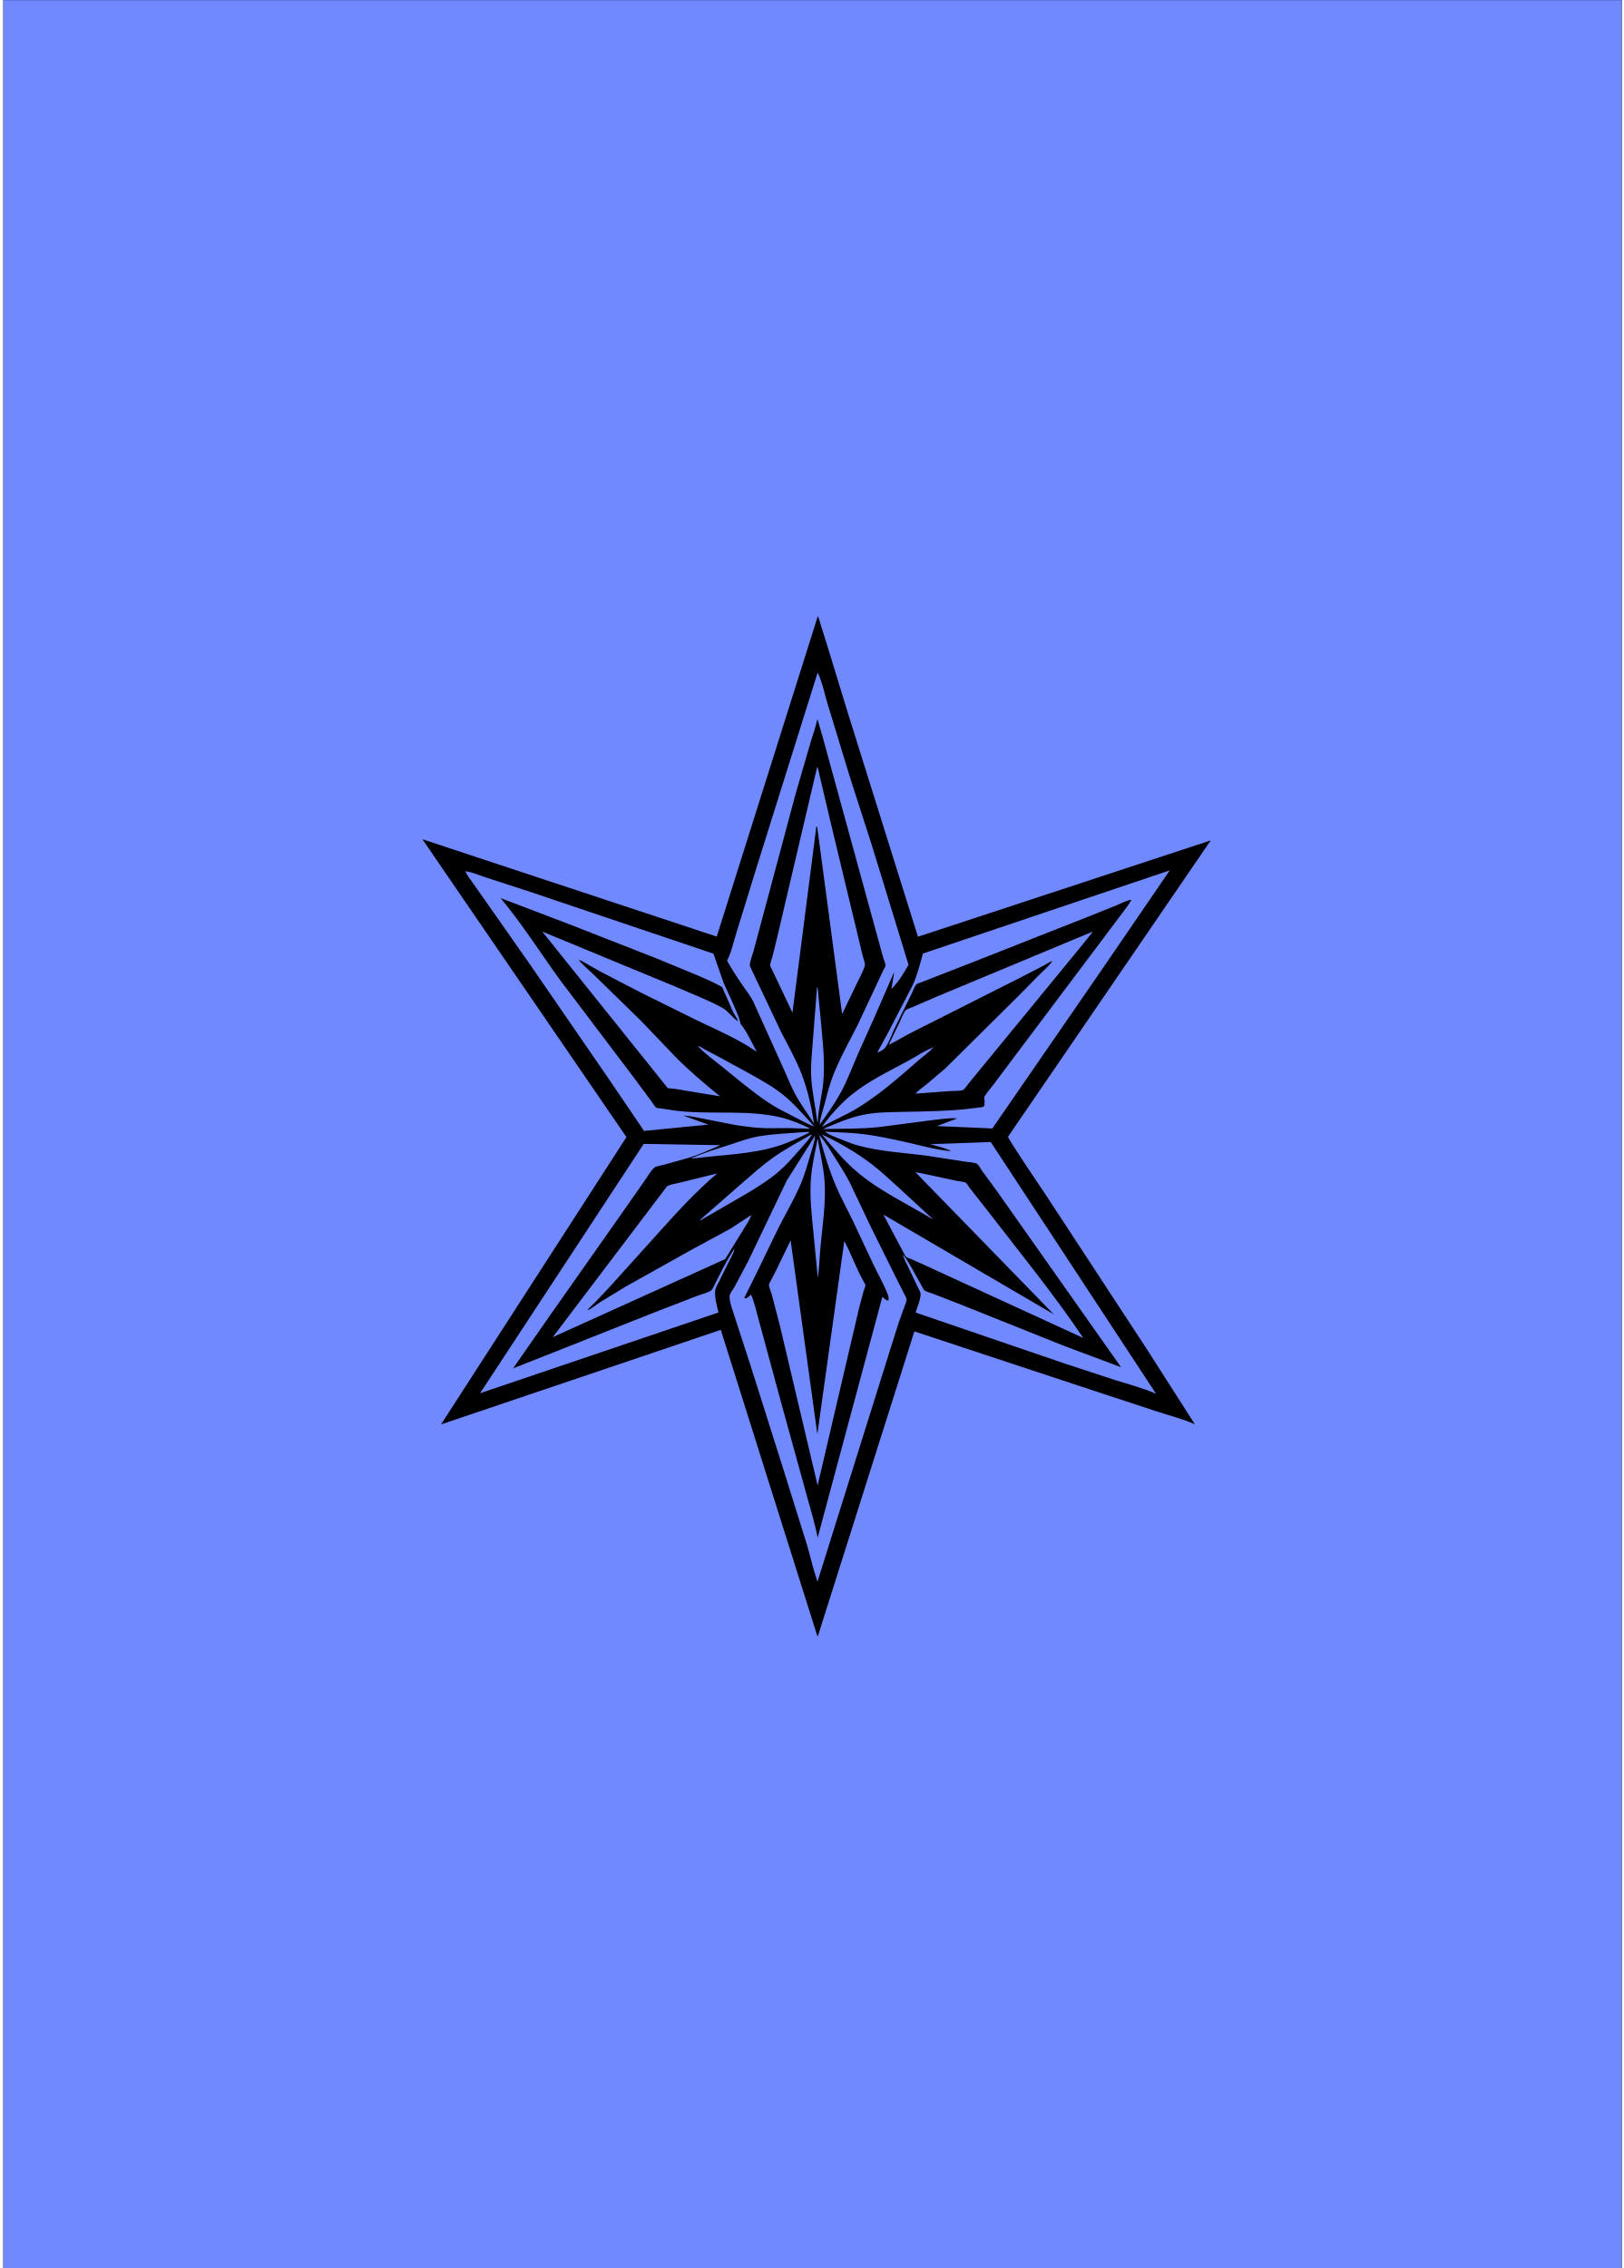
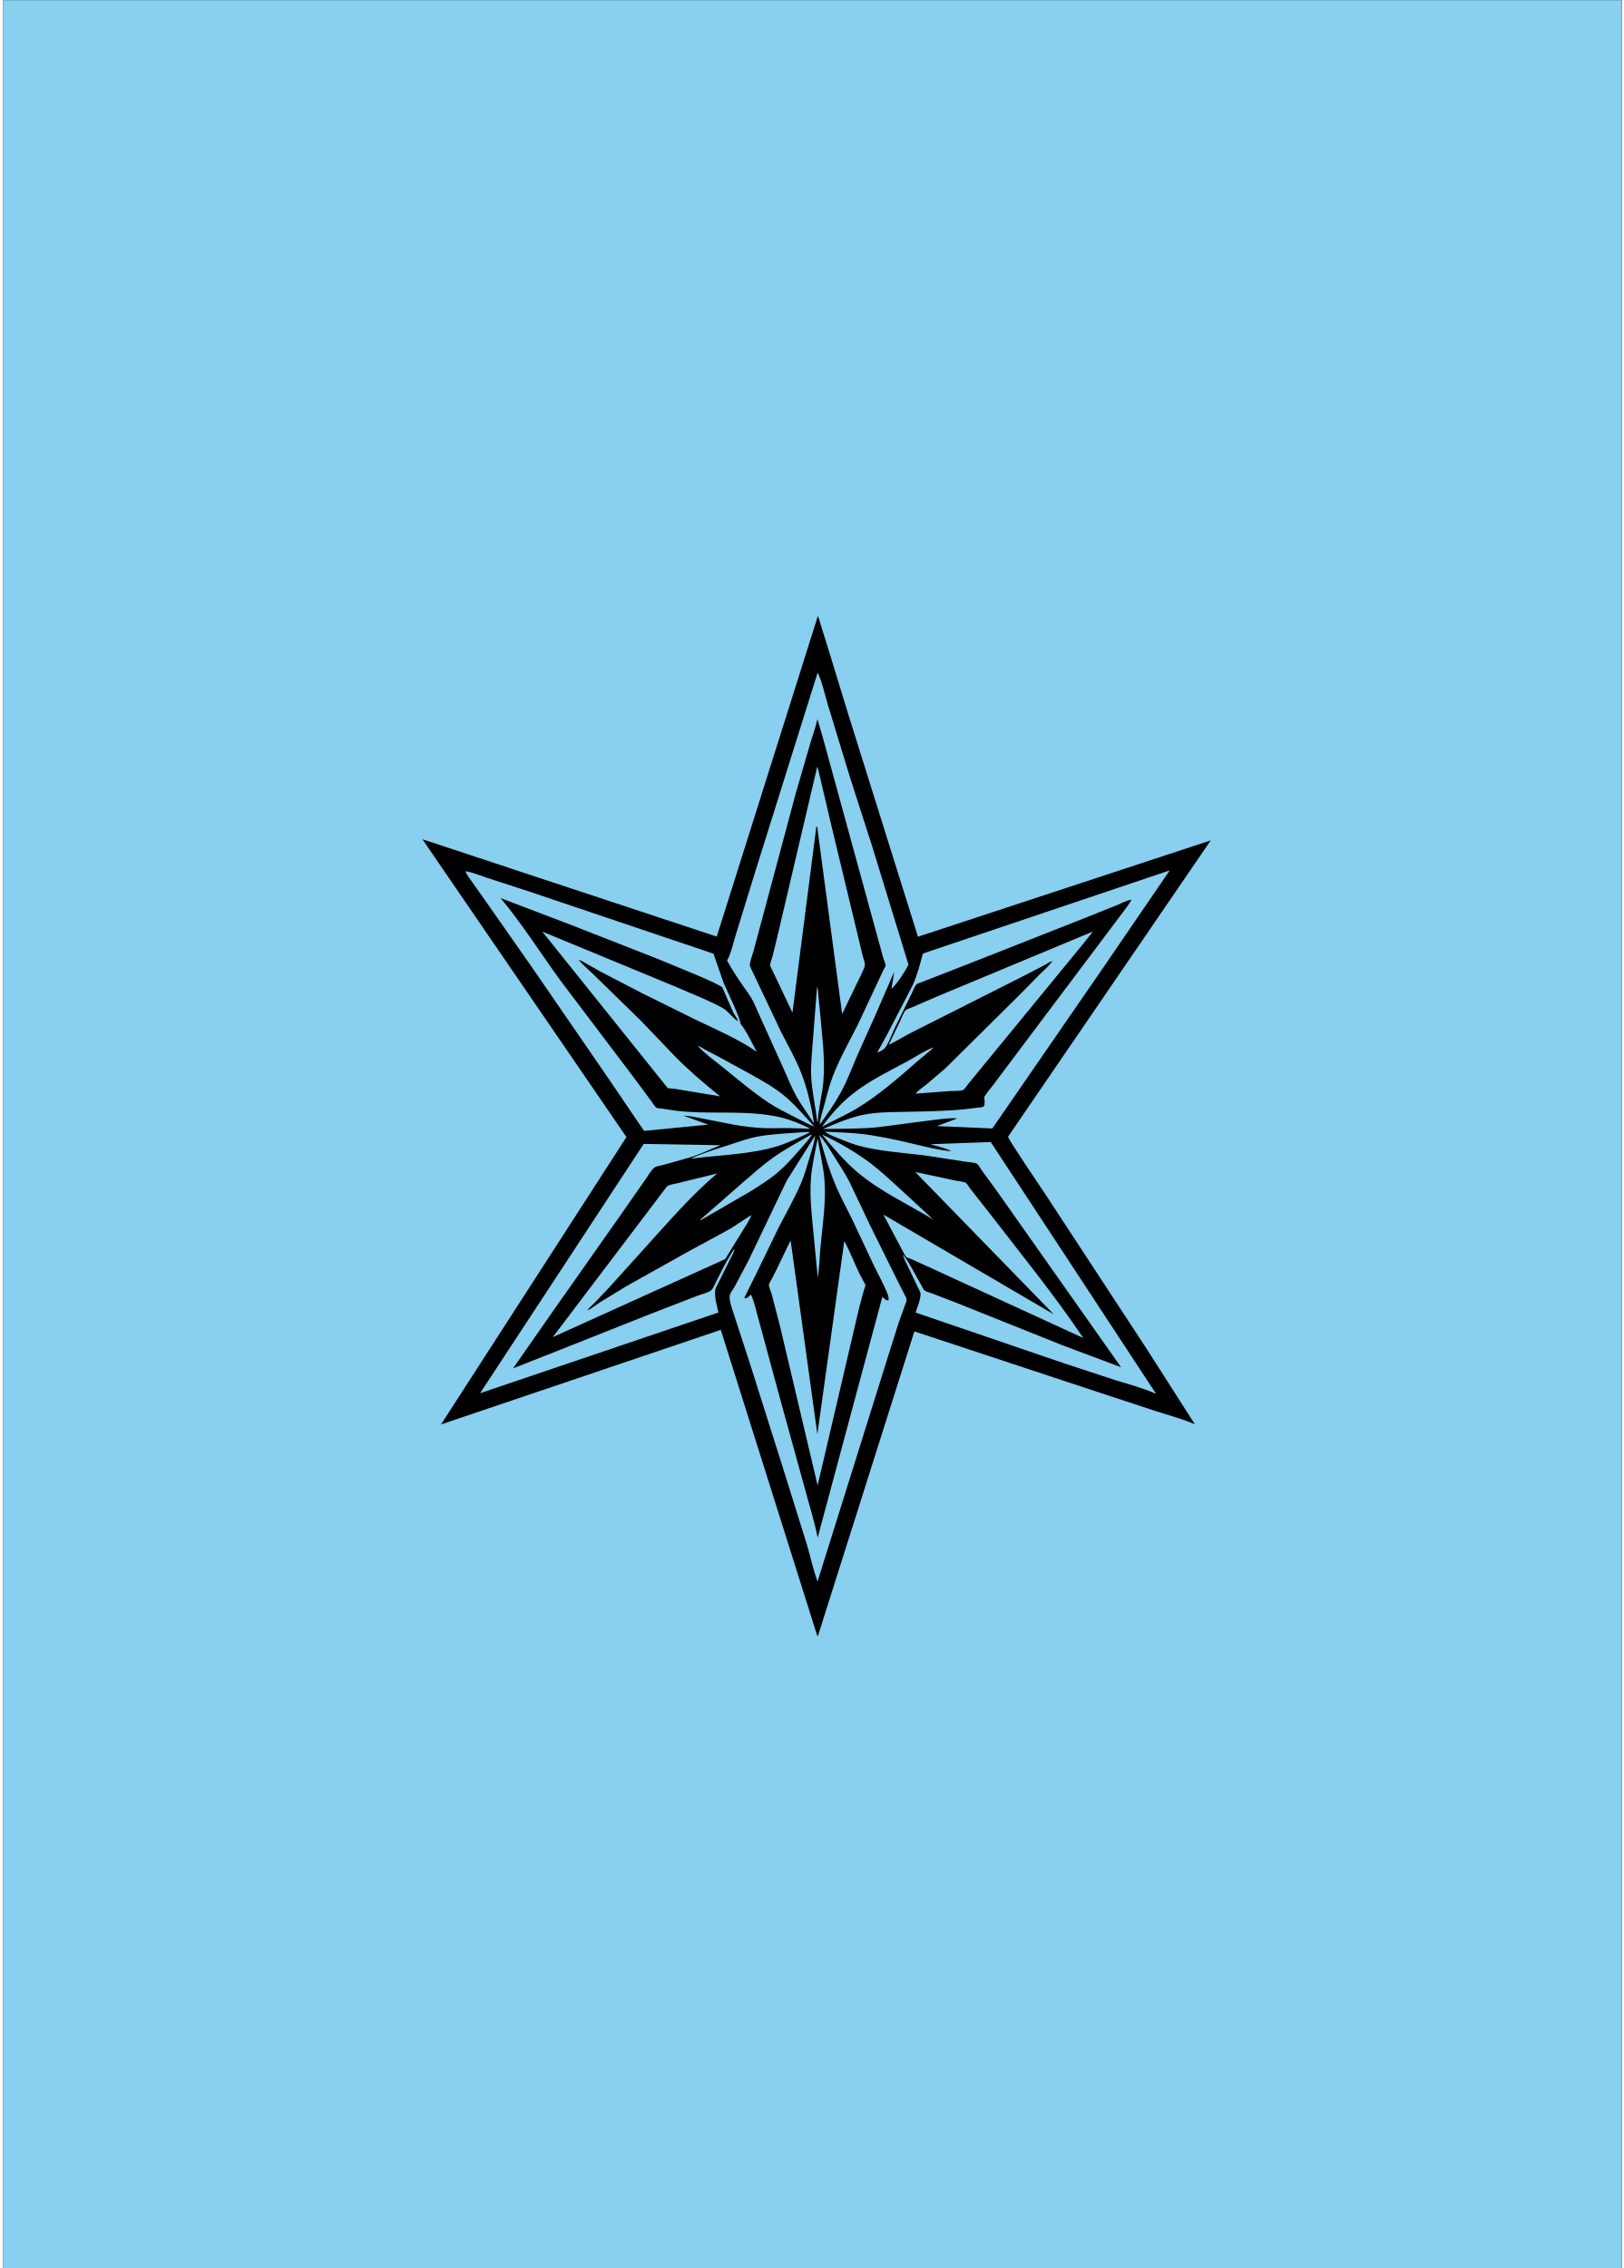
<svg xmlns="http://www.w3.org/2000/svg" width="63mm" height="88mm" viewBox="0 0 63 88" version="1.1" id="svg1">
  <defs id="defs1" />
  <g id="layer1">
-     <rect style="fill:#7189ff;fill-opacity:1;stroke:#000000;stroke-width:0.01;paint-order:markers fill stroke" id="rect1" width="62.799" height="88.251" x="0.128" y="6.5853378e-06" />
+     <rect style="fill:#89cff0;fill-opacity:1;stroke:#000000;stroke-width:0.01;paint-order:markers fill stroke" id="rect1" width="62.799" height="88.251" x="0.128" y="6.5853378e-06" />
    <path d="m 31.697,63.436 -3.732,-11.837 -10.854,3.67 7.194,-11.149 -7.917,-11.557 11.42,3.777 3.923,-12.438 c 0.056,0.118 0.087,0.263 0.126,0.388 l 0.227,0.719 0.809,2.646 2.722,8.691 11.359,-3.738 -7.864,11.497 c 0.009,0.109 1.301,2.01 1.474,2.272 l 3.914,5.975 1.861,2.912 C 45.893,55.055 45.347,54.916 44.86,54.758 L 42.313,53.919 35.476,51.659 31.73,63.489 Z M 18.057,33.804 c 0.061,0.157 0.182,0.304 0.278,0.442 l 0.556,0.789 1.703,2.431 2.978,4.329 1.416,2.085 2.491,-0.243 -0.969,-0.351 c 0.233,0.008 0.466,0.06 0.695,0.104 l 1.298,0.255 c 0.406,0.068 0.806,0.118 1.217,0.13 l 0.929,-0.003 0.536,0.015 c 0.074,0.002 0.172,0.019 0.242,-3.29e-4 -0.355,-0.179 -0.784,-0.351 -1.173,-0.44 -1.199,-0.272 -2.447,-0.122 -3.661,-0.214 -0.309,-0.023 -0.615,-0.069 -0.92,-0.12 -0.033,-0.005 -0.188,-0.017 -0.209,-0.032 -0.059,-0.042 -0.138,-0.181 -0.184,-0.242 l -0.745,-1.003 -2.803,-3.706 c -0.764,-1.057 -1.475,-2.18 -2.309,-3.183 l 2.777,1.058 3.329,1.305 1.583,0.655 c 0.307,0.135 0.618,0.265 0.907,0.435 l 0.427,0.974 c 0.054,0.112 0.162,0.243 0.196,0.355 -0.221,-0.124 -0.374,-0.388 -0.601,-0.515 -0.578,-0.322 -1.228,-0.561 -1.834,-0.831 l -5.169,-2.137 4.872,6.077 c 0.279,0.014 0.562,0.074 0.838,0.12 l 1.19,0.195 c -0.594,-0.476 -1.197,-0.992 -1.732,-1.532 L 24.858,39.597 23.067,37.849 c -0.202,-0.201 -0.439,-0.39 -0.621,-0.606 0.118,0.027 0.225,0.101 0.329,0.161 l 0.534,0.301 1.596,0.828 2.183,1.08 c 0.759,0.36 1.579,0.718 2.271,1.196 -0.196,-0.363 -0.377,-0.773 -0.635,-1.095 0.024,-0.164 -0.553,-1.339 -0.656,-1.598 L 27.681,37.003 20.574,34.606 18.854,34.046 c -0.256,-0.083 -0.532,-0.206 -0.798,-0.242 l -0.024,-0.021 z m 25.845,1.103 -0.008,0.015 c -0.079,0.149 -0.193,0.288 -0.291,0.425 l -0.73,0.972 -3.766,5.013 -0.563,0.753 c -0.11,0.144 -0.24,0.29 -0.335,0.444 -0.019,0.032 -0.027,0.037 -0.021,0.075 0.016,0.098 0.016,0.185 0.007,0.284 -0.015,0.018 -0.025,0.04 -0.044,0.054 -0.024,0.018 -0.129,0.025 -0.165,0.03 l -0.576,0.069 c -0.751,0.073 -1.505,0.082 -2.258,0.099 -0.569,0.013 -1.155,0.003 -1.714,0.126 -0.53,0.117 -1.013,0.333 -1.511,0.54 0.716,-0.014 1.45,0.003 2.162,-0.073 l 2.131,-0.278 c 0.294,-0.032 0.629,-0.088 0.923,-0.06 l -0.792,0.297 2.15,0.093 4.334,-6.286 2.549,-3.728 -9.578,3.227 c -0.112,0.415 -0.219,0.848 -0.401,1.239 l -0.997,1.922 -0.251,0.461 c -0.037,0.068 -0.095,0.15 -0.111,0.226 0.092,-0.048 0.218,-0.102 0.285,-0.182 0.155,-0.188 0.267,-0.532 0.374,-0.757 l 0.664,-1.351 c 0.046,-0.091 0.117,-0.288 0.182,-0.357 0.036,-0.038 0.204,-0.088 0.258,-0.111 l 1.929,-0.753 4.435,-1.749 1.119,-0.448 c 0.173,-0.071 0.425,-0.21 0.609,-0.227 z m -3.072,2.388 -0.01,0.014 c -0.132,0.181 -0.329,0.344 -0.488,0.503 l -0.791,0.805 -2.872,2.845 -0.748,0.634 c -0.131,0.106 -0.294,0.212 -0.403,0.339 l 1.331,-0.1 c 0.134,-0.009 0.407,0.004 0.521,-0.045 0.047,-0.02 0.18,-0.214 0.219,-0.261 l 4.42,-5.388 0.395,-0.497 -6.073,2.531 -0.919,0.398 c -0.073,0.033 -0.214,0.075 -0.273,0.124 -0.068,0.056 -0.167,0.317 -0.207,0.403 l -0.45,0.939 c 0.318,-0.15 0.611,-0.342 0.925,-0.497 l 4.129,-2.083 0.958,-0.494 c 0.098,-0.051 0.231,-0.151 0.336,-0.171 z m -13.759,3.286 c 0.268,0.299 0.649,0.567 0.961,0.82 0.576,0.467 1.155,0.96 1.772,1.373 0.302,0.202 0.629,0.364 0.952,0.53 0.277,0.142 0.551,0.295 0.84,0.411 -0.353,-0.383 -0.692,-0.787 -1.085,-1.13 -0.425,-0.37 -0.933,-0.653 -1.424,-0.924 l -1.176,-0.643 -0.563,-0.296 c -0.084,-0.045 -0.186,-0.121 -0.277,-0.141 l -0.03,-0.025 z m 4.819,3.142 c 0.439,-0.252 0.91,-0.447 1.343,-0.708 0.86,-0.518 1.627,-1.194 2.38,-1.854 0.202,-0.177 0.428,-0.336 0.616,-0.527 l 0.031,-0.026 -0.031,0.026 c -0.346,0.125 -0.69,0.365 -1.017,0.541 -0.73,0.392 -1.497,0.762 -2.147,1.281 -0.432,0.345 -0.855,0.815 -1.176,1.267 z m -9.1,7.122 c 0.056,-0.098 0.187,-0.201 0.268,-0.283 l 0.554,-0.581 1.908,-2.116 c 0.74,-0.82 1.459,-1.618 2.305,-2.334 l -1.486,0.366 c -0.114,0.029 -0.406,0.067 -0.475,0.152 l -4.418,5.833 6.689,-3.027 0.715,-1.161 c 0.098,-0.166 0.249,-0.366 0.295,-0.549 l 0.023,-0.026 -0.023,0.026 -0.803,0.527 -1.621,0.88 -2.42,1.354 -1.015,0.619 c -0.15,0.096 -0.332,0.255 -0.495,0.319 z m 5.719,-2.388 0.029,-0.053 0.02,-0.026 -0.02,0.026 -0.029,0.053 c -0.065,0.048 -0.125,0.167 -0.169,0.237 -0.218,0.346 -0.389,0.711 -0.576,1.074 -0.041,0.079 -0.101,0.234 -0.164,0.292 -0.098,0.091 -0.403,0.163 -0.534,0.214 l -1.812,0.701 -3.343,1.327 -2.005,0.792 1.526,-2.188 2.662,-3.784 0.946,-1.355 c 0.1,-0.14 0.227,-0.375 0.362,-0.472 0.065,-0.047 0.253,-0.074 0.338,-0.098 l 0.996,-0.278 c 0.419,-0.128 0.814,-0.319 1.217,-0.485 l -2.385,-0.041 -0.593,-0.009 -6.349,9.674 9.25,-3.133 c -0.063,-0.263 -0.157,-0.583 -0.128,-0.854 0.011,-0.106 0.1,-0.243 0.146,-0.339 l 0.386,-0.78 c 0.081,-0.159 0.18,-0.323 0.228,-0.495 z m 6.52,0.213 c 0.031,0.161 0.126,0.32 0.196,0.468 l 0.367,0.769 c 0.036,0.075 0.125,0.22 0.125,0.303 -3.3e-4,0.214 -0.129,0.513 -0.194,0.718 l 5.754,1.967 1.965,0.646 c 0.528,0.166 1.11,0.314 1.613,0.542 l -6.416,-9.771 -2.345,0.084 c 0.126,0.038 0.752,0.194 0.796,0.271 -0.547,-0.051 -1.126,-0.208 -1.662,-0.334 -0.609,-0.138 -1.23,-0.273 -1.851,-0.341 -0.453,-0.049 -0.916,-0.057 -1.371,-0.081 l 0.038,0.026 0.016,0.011 c 0.154,0.104 0.359,0.175 0.532,0.245 0.228,0.092 0.464,0.189 0.701,0.254 0.838,0.23 1.75,0.279 2.61,0.387 l 1.54,0.238 c 0.101,0.017 0.393,0.033 0.47,0.09 0.055,0.041 0.138,0.193 0.181,0.254 l 0.594,0.813 4.807,6.82 -2.267,-0.849 -4.002,-1.603 -1.043,-0.404 c -0.087,-0.034 -0.248,-0.072 -0.318,-0.125 -0.038,-0.028 -0.109,-0.184 -0.138,-0.233 -0.225,-0.38 -0.425,-0.819 -0.697,-1.163 l -0.024,-0.03 z M 31.724,26.094 29.341,33.697 28.568,36.202 c -0.108,0.345 -0.193,0.756 -0.358,1.074 0.181,0.328 0.387,0.643 0.599,0.952 0.14,0.204 0.302,0.408 0.413,0.628 l 1.198,2.652 c 0.141,0.315 0.272,0.643 0.434,0.948 0.206,0.389 0.49,0.764 0.728,1.135 -0.096,-0.641 -0.246,-1.301 -0.477,-1.908 -0.217,-0.571 -0.528,-1.11 -0.806,-1.654 l -1.119,-2.364 c -0.021,-0.049 -0.091,-0.174 -0.089,-0.218 0.007,-0.153 0.097,-0.372 0.138,-0.524 l 0.401,-1.493 1.243,-4.645 0.569,-1.959 c 0.09,-0.307 0.205,-0.612 0.273,-0.925 l 0.196,0.669 2.119,7.727 0.238,0.868 c 0.019,0.066 0.096,0.244 0.091,0.304 -0.002,0.03 -0.062,0.124 -0.079,0.157 l -0.221,0.473 -0.788,1.679 c -0.333,0.656 -0.705,1.317 -0.968,2.004 -0.141,0.37 -0.226,0.739 -0.329,1.12 -0.063,0.232 -0.158,0.492 -0.171,0.733 0.298,-0.411 0.592,-0.828 0.834,-1.275 0.246,-0.452 0.423,-0.944 0.629,-1.416 l 0.684,-1.527 0.745,-1.714 -0.109,0.672 c 0.253,-0.255 0.492,-0.626 0.663,-0.941 l -1.403,-4.572 -0.881,-2.743 -0.848,-2.782 c -0.123,-0.4 -0.212,-0.87 -0.395,-1.244 z m -0.022,3.677 -1.552,6.611 -0.175,0.712 c -0.028,0.103 -0.098,0.274 -0.092,0.376 0.002,0.028 0.043,0.097 0.056,0.124 l 0.188,0.394 0.619,1.305 0.929,-7.234 c 0.042,0.034 0.033,0.05 0.041,0.1 l 0.957,7.185 0.575,-1.193 c 0.086,-0.176 0.18,-0.353 0.253,-0.535 0.019,-0.048 0.058,-0.127 0.057,-0.178 -0.001,-0.102 -0.065,-0.262 -0.091,-0.365 l -0.244,-1.02 -0.973,-4.047 -0.524,-2.228 z m -8.23e-4,8.508 -0.178,2.285 c -0.027,0.391 -0.071,0.785 -0.053,1.177 0.027,0.599 0.168,1.184 0.238,1.778 l 0.021,0.024 c 0.018,-0.536 0.173,-1.056 0.217,-1.59 0.074,-0.889 -0.058,-1.817 -0.133,-2.703 l -0.063,-0.629 c -0.011,-0.111 -0.007,-0.238 -0.048,-0.341 z m -0.451,5.644 c -0.6,0.05 -1.205,0.065 -1.799,0.166 -0.398,0.067 -0.757,0.204 -1.139,0.327 -0.488,0.156 -0.996,0.308 -1.465,0.516 l -0.005,0.02 0.202,-0.021 c 1.02,-0.124 2.118,-0.152 3.103,-0.454 0.424,-0.13 0.843,-0.328 1.24,-0.524 l 0.007,-0.03 z m 0.208,0.107 c -0.492,0.285 -1.009,0.564 -1.473,0.893 -0.406,0.288 -0.777,0.625 -1.154,0.949 l -1.676,1.466 0.041,0.001 1.878,-1.089 c 0.375,-0.233 0.77,-0.477 1.106,-0.764 0.309,-0.264 0.571,-0.559 0.836,-0.865 0.163,-0.188 0.343,-0.374 0.479,-0.582 z m 0.435,-0.011 c 0.426,0.509 0.871,1.041 1.379,1.469 0.88,0.741 1.961,1.241 2.942,1.835 L 34.799,46.019 C 34.468,45.719 34.141,45.412 33.783,45.142 33.208,44.709 32.545,44.323 31.893,44.019 Z m -0.109,0.03 c 0.182,0.674 0.383,1.35 0.658,1.992 0.187,0.436 0.421,0.858 0.628,1.285 l 0.827,1.761 c 0.181,0.375 0.398,0.751 0.546,1.139 0.027,0.071 0.044,0.148 0.029,0.223 -0.039,0.013 -0.038,0.015 -0.075,-0.004 -0.063,-0.031 -0.112,-0.079 -0.164,-0.126 l -2.51,9.344 c -0.112,-0.59 -0.299,-1.176 -0.456,-1.757 l -0.942,-3.417 -0.887,-3.271 c -0.093,-0.316 -0.162,-0.694 -0.303,-0.989 l -0.024,0.024 c -0.061,0.06 -0.107,0.107 -0.193,0.126 l -0.04,-0.023 0.513,-1.038 0.789,-1.629 c 0.3,-0.595 0.653,-1.191 0.909,-1.804 0.134,-0.321 0.224,-0.655 0.325,-0.986 0.082,-0.271 0.178,-0.554 0.211,-0.837 l -1.101,1.745 -1.48,3.095 -0.551,1.038 c -0.043,0.078 -0.162,0.231 -0.179,0.309 -0.029,0.132 0.03,0.341 0.068,0.468 l 0.745,2.288 1.268,4.011 0.9,2.88 c 0.141,0.469 0.246,0.96 0.405,1.422 l 0.019,0.045 2.742,-8.755 0.4,-1.267 0.241,-0.675 c 0.022,-0.063 0.081,-0.189 0.072,-0.254 -0.009,-0.062 -0.068,-0.157 -0.097,-0.216 l -0.284,-0.562 -1.015,-2.047 -0.828,-1.743 c -0.179,-0.338 -0.389,-0.662 -0.593,-0.985 -0.172,-0.273 -0.35,-0.576 -0.57,-0.812 z m -0.06,0.124 c -0.097,0.51 -0.225,1.05 -0.263,1.566 -0.052,0.708 0.035,1.428 0.103,2.133 l 0.164,1.704 c 0.064,-0.399 0.069,-0.814 0.107,-1.217 0.079,-0.838 0.22,-1.73 0.153,-2.572 -0.043,-0.545 -0.179,-1.075 -0.264,-1.613 z m 3.791,1.307 5.368,5.516 -6.61,-3.87 0.767,1.449 c 0.031,0.051 0.076,0.157 0.117,0.194 0.036,0.033 0.152,0.065 0.201,0.086 l 0.604,0.272 6.067,2.788 c -1.146,-1.704 -2.458,-3.309 -3.709,-4.934 l -0.703,-0.894 c -0.036,-0.045 -0.101,-0.167 -0.142,-0.193 -0.063,-0.041 -0.284,-0.061 -0.365,-0.079 l -1.407,-0.301 z m -4.841,2.646 -0.558,1.159 -0.193,0.374 c -0.026,0.049 -0.079,0.128 -0.089,0.18 -0.014,0.073 0.082,0.29 0.105,0.371 l 0.317,1.217 1.466,6.209 1.612,-6.897 0.172,-0.644 c 0.015,-0.051 0.076,-0.191 0.072,-0.237 -0.002,-0.018 -0.043,-0.08 -0.054,-0.099 L 33.359,49.444 c -0.208,-0.423 -0.38,-0.881 -0.602,-1.294 l -1.045,7.5 z m 4.298,0.473 h 0.041 z" id="path2" style="stroke-width:0.038" />
  </g>
</svg>
